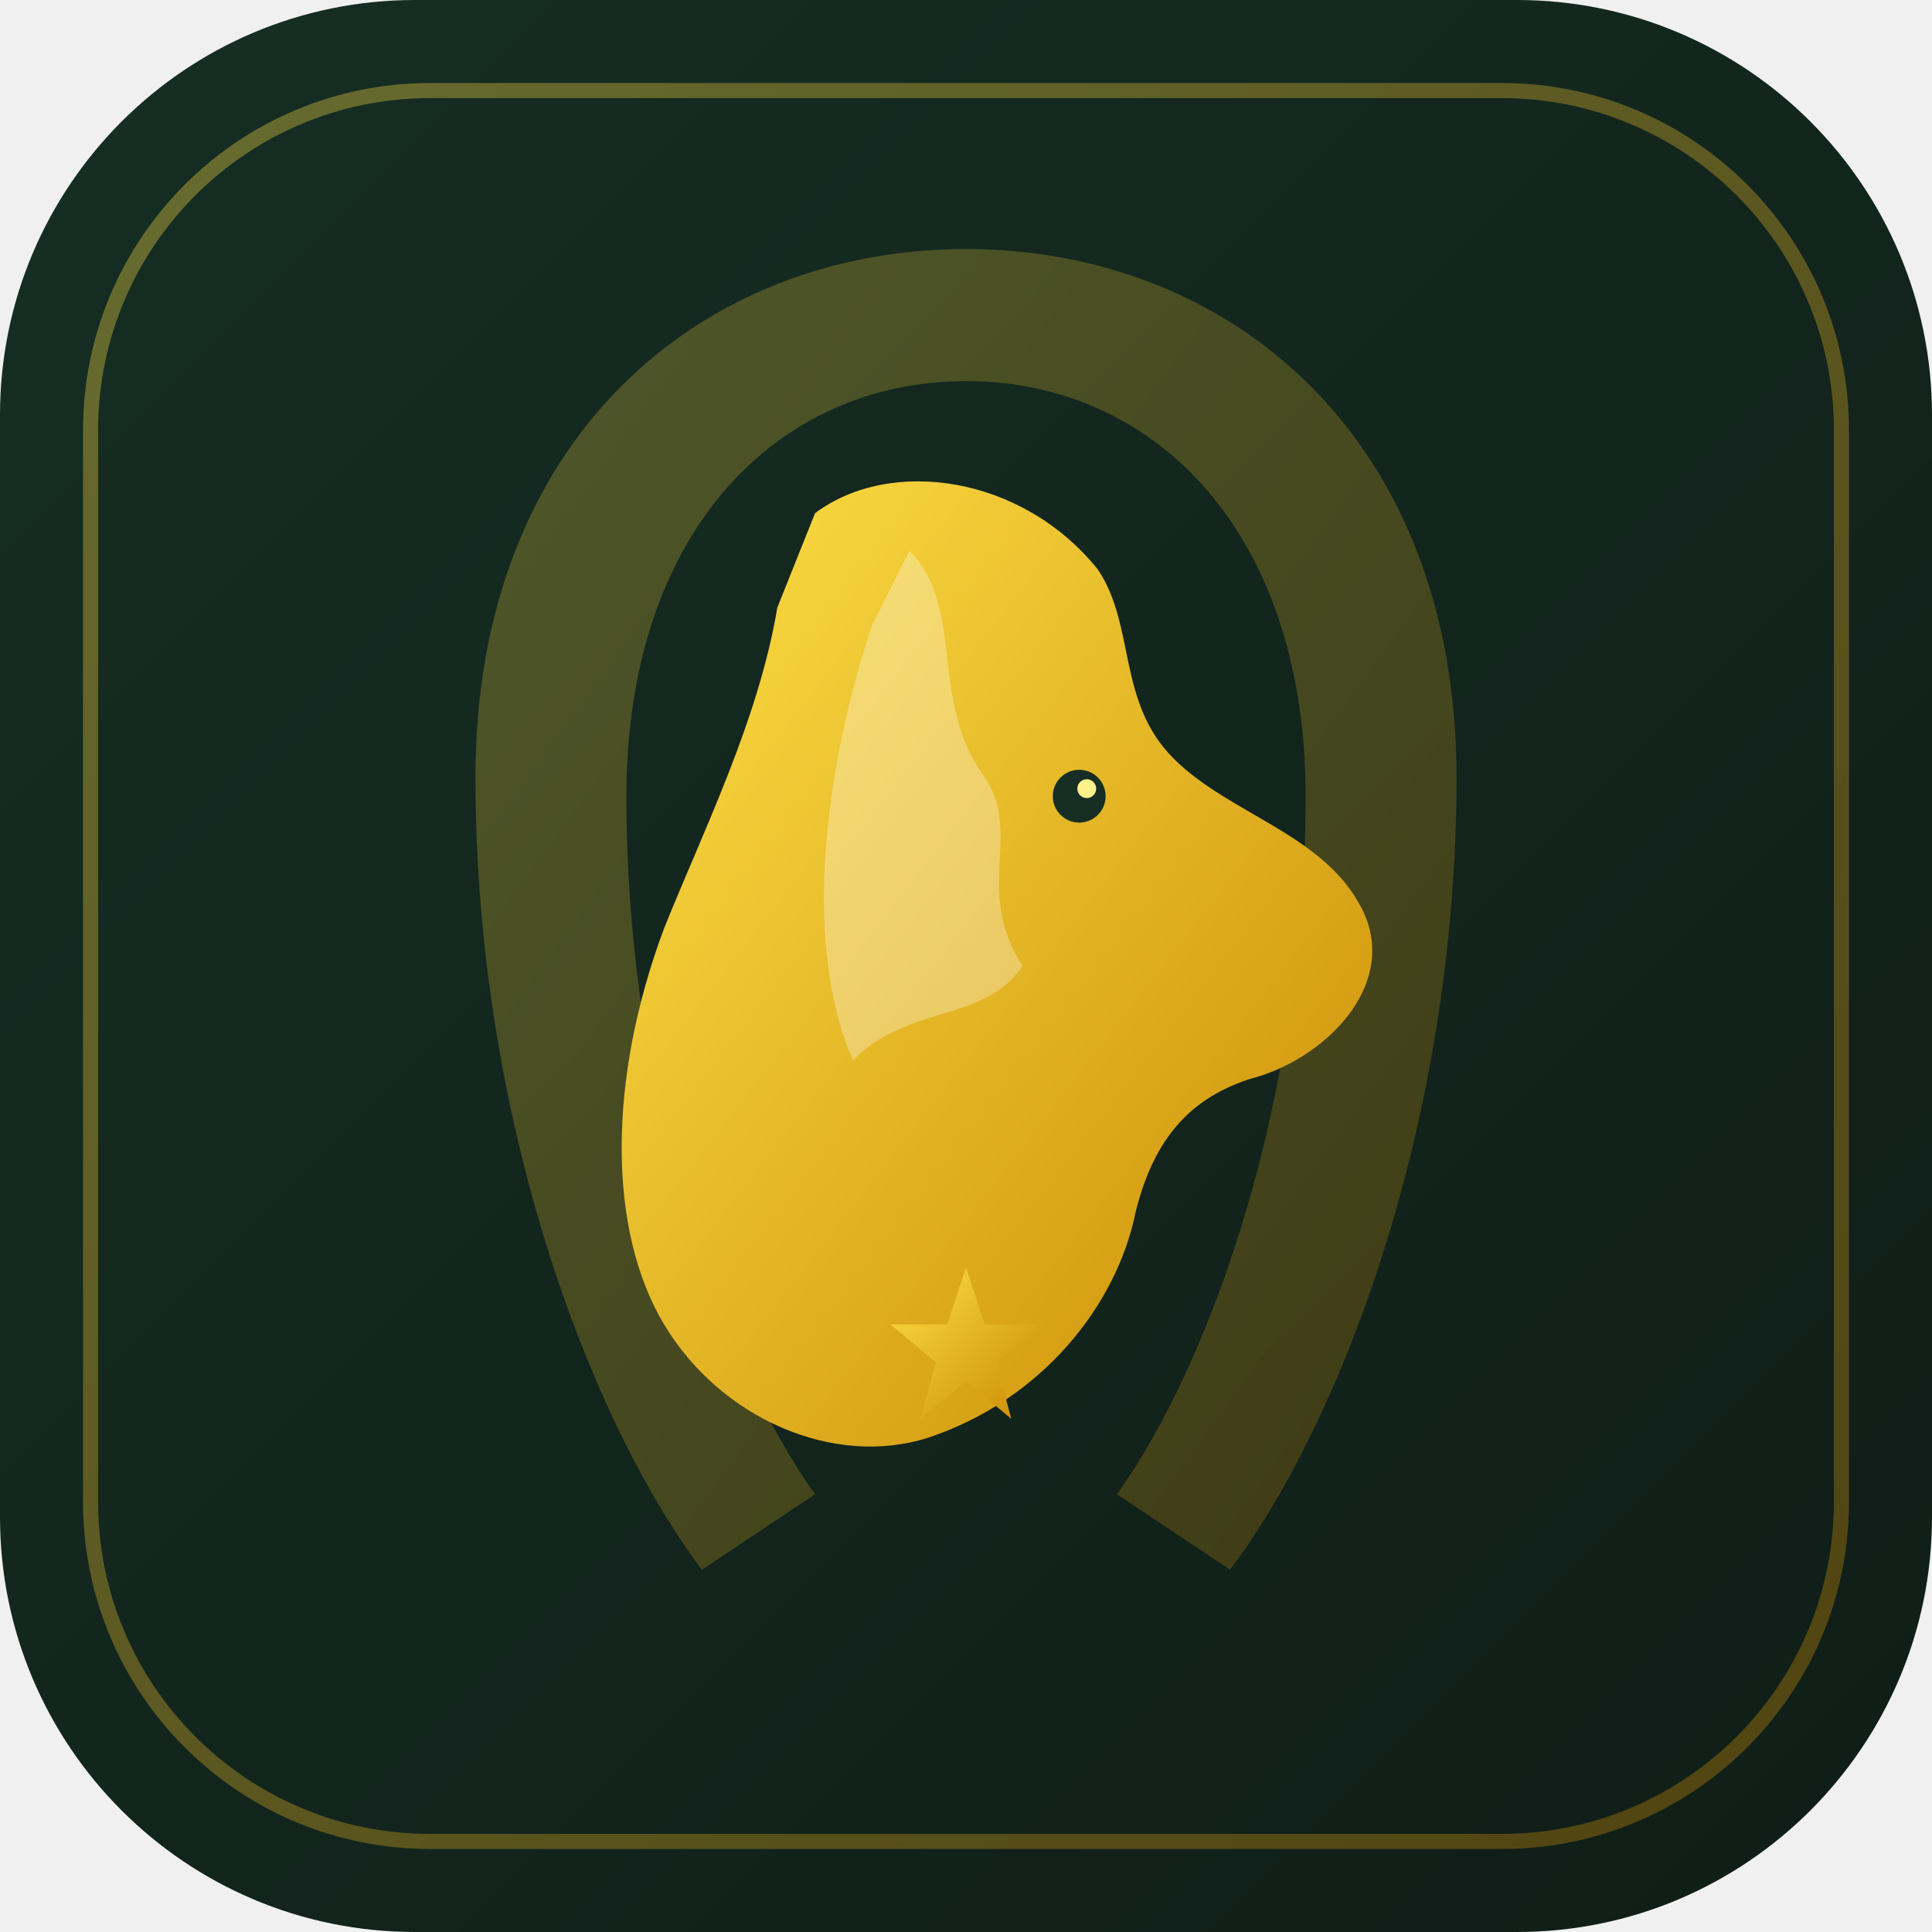
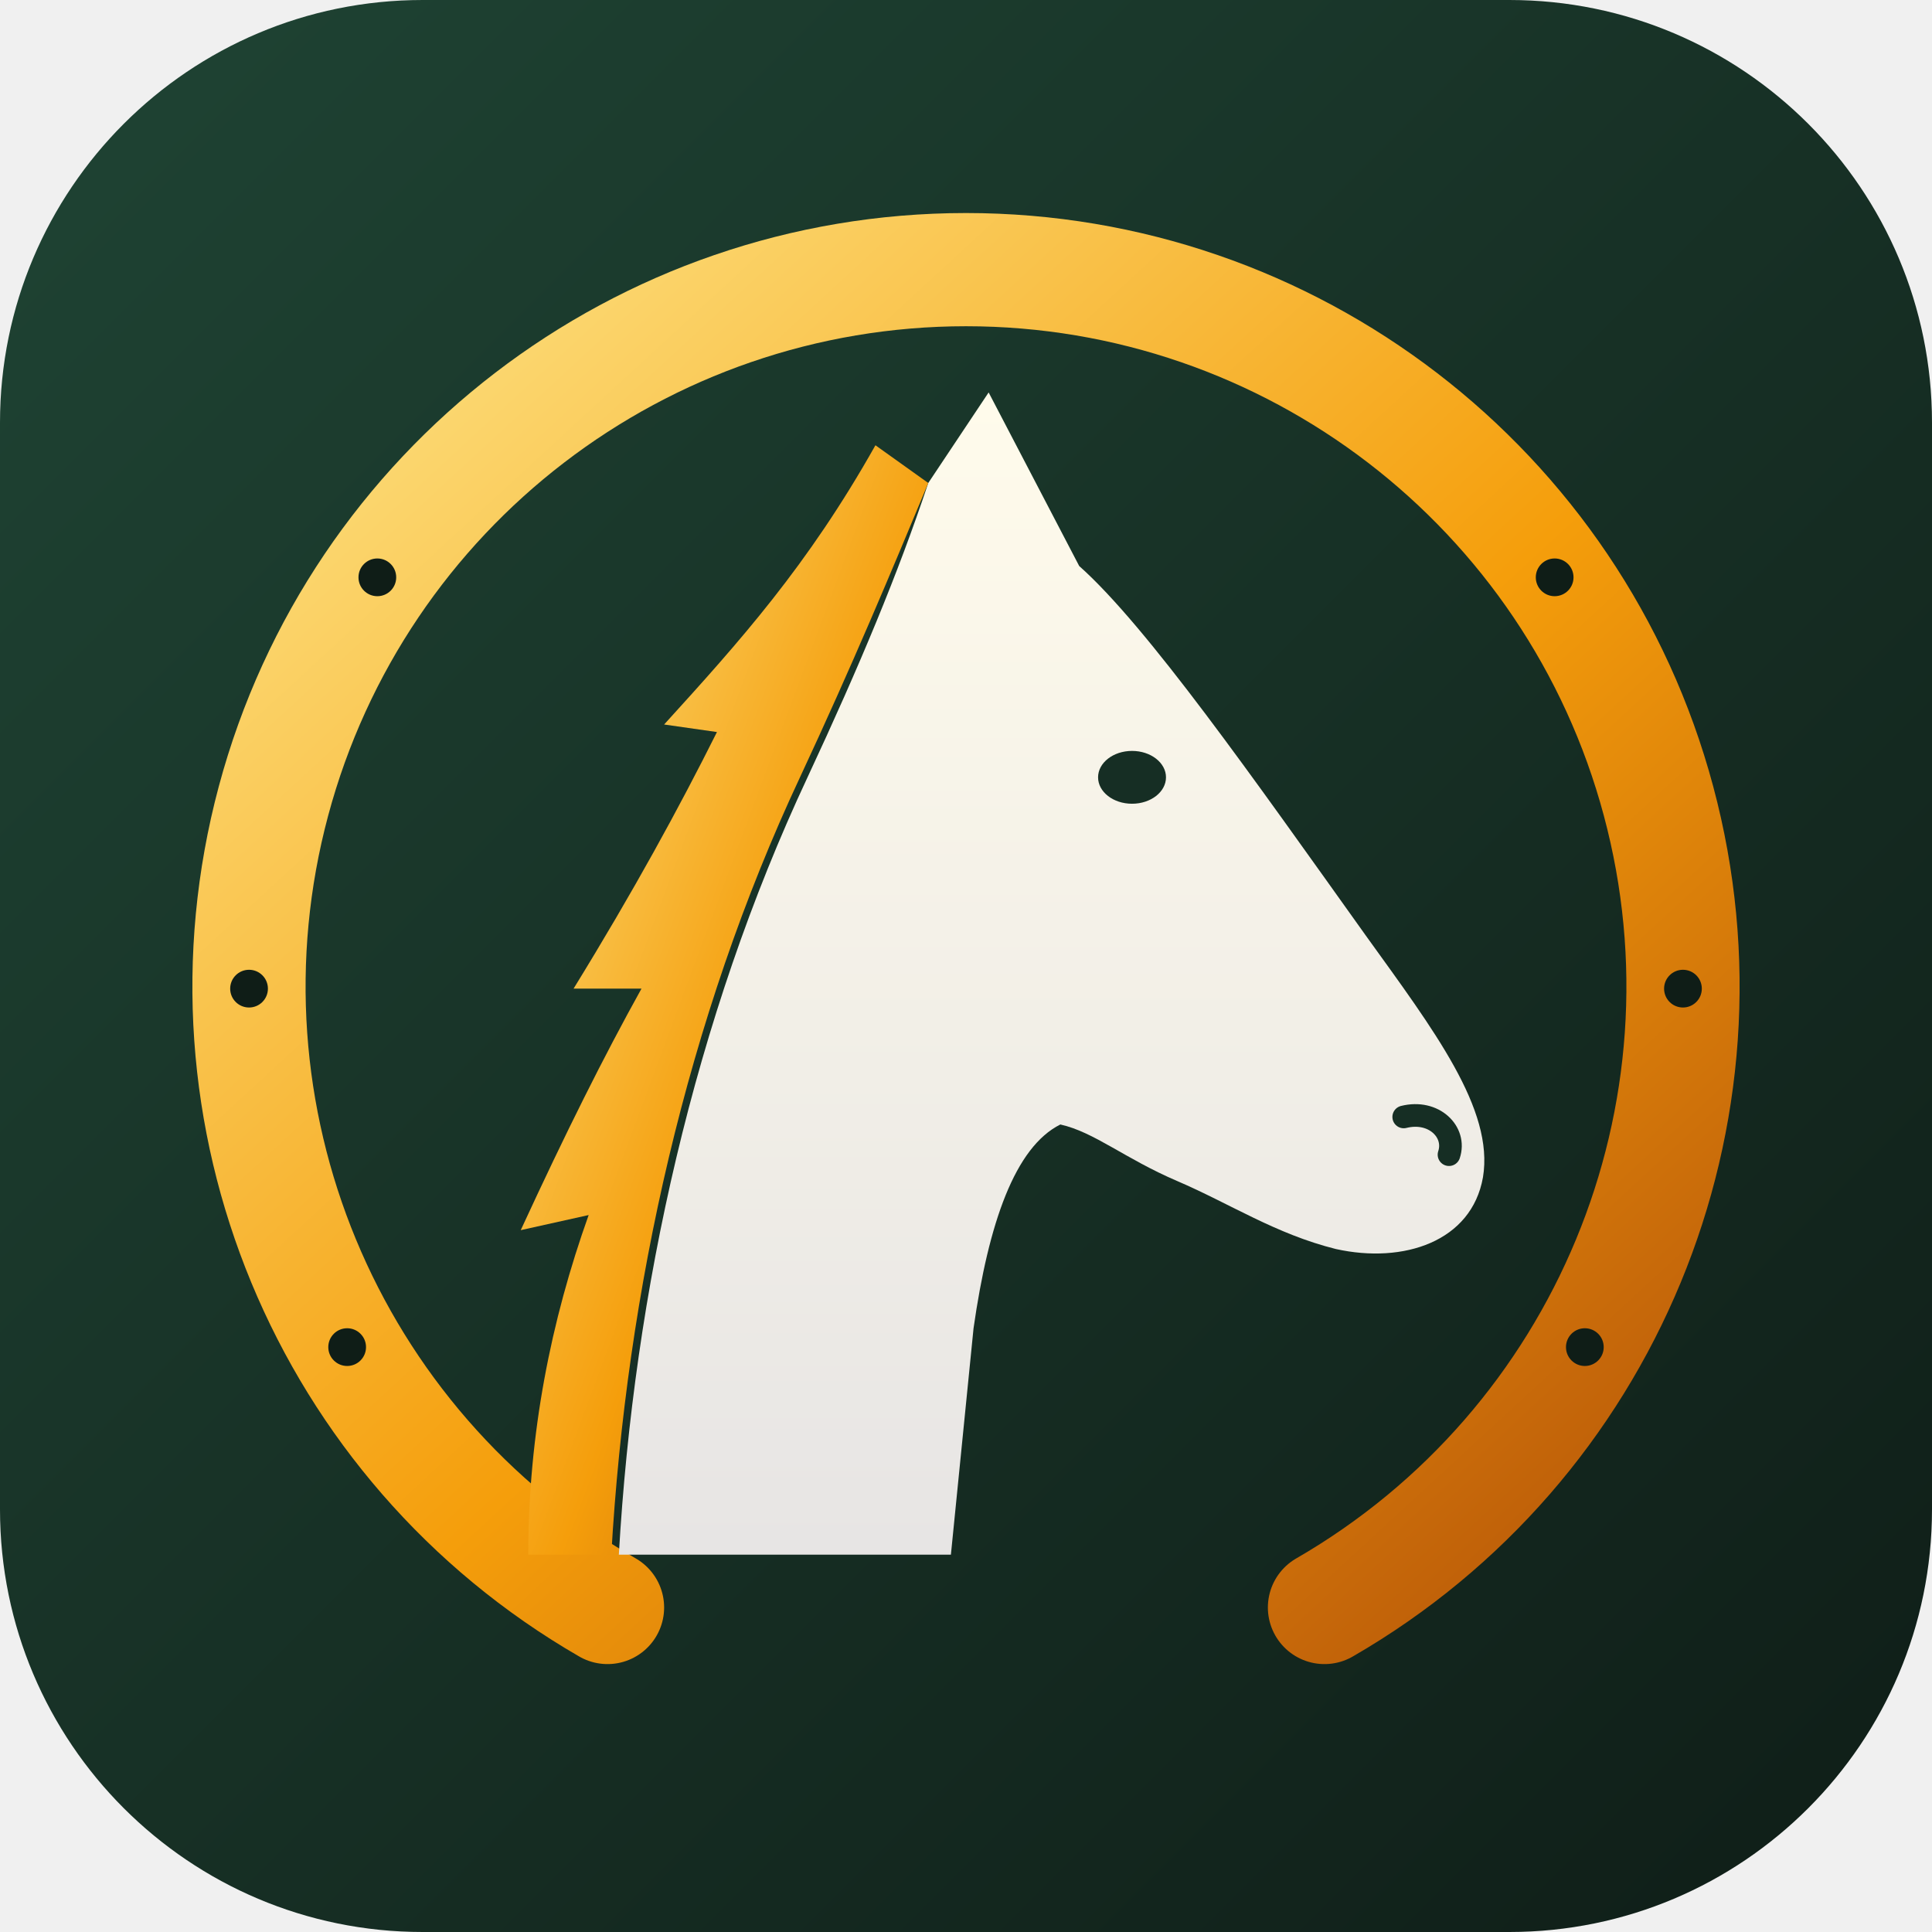
- <svg xmlns="http://www.w3.org/2000/svg" viewBox="0 0 512 512" width="512" height="512">
+ <svg xmlns="http://www.w3.org/2000/svg" viewBox="0 0 512 512" width="512" height="512" role="img" aria-label="ÉquiProgression">
  <defs>
-     <linearGradient id="bg" x1="0%" y1="0%" x2="100%" y2="100%">
-       <stop offset="0%" stop-color="#162e24" />
-       <stop offset="100%" stop-color="#0f1d17" />
+     <linearGradient id="bg" x1="0" y1="0" x2="1" y2="1">
+       <stop offset="0" stop-color="#1f4434" />
+       <stop offset="1" stop-color="#0f1d17" />
    </linearGradient>
-     <linearGradient id="gold" x1="0%" y1="0%" x2="100%" y2="100%">
-       <stop offset="0%" stop-color="#fde047" />
-       <stop offset="100%" stop-color="#ca8a04" />
+     <linearGradient id="gold" x1="0" y1="0" x2="1" y2="1">
+       <stop offset="0" stop-color="#fde68a" />
+       <stop offset="0.55" stop-color="#f59e0b" />
+       <stop offset="1" stop-color="#b45309" />
+     </linearGradient>
+     <linearGradient id="cream" x1="0" y1="0" x2="0" y2="1">
+       <stop offset="0" stop-color="#fffbeb" />
+       <stop offset="1" stop-color="#e7e5e4" />
    </linearGradient>
  </defs>
-   <rect width="512" height="512" rx="110" fill="url(#bg)" />
-   <rect x="24" y="24" width="464" height="464" rx="90" fill="none" stroke="url(#gold)" stroke-width="4" stroke-opacity="0.35" />
-   <g transform="translate(256, 256)">
-     <path d="M-130,-50 C-130,-140 -70,-190 0,-190 C70,-190 130,-140 130,-50 C130,40 100,120 70,160 L40,140 C65,105 90,35 90,-45 C90,-115 50,-155 0,-155 C-50,-155 -90,-115 -90,-45 C-90,35 -65,105 -40,140 L-70,160 C-100,120 -130,40 -130,-50 Z" fill="url(#gold)" opacity="0.25" />
-     <path d="M-40,-120 C-20,-135 15,-130 35,-105 C45,-90 40,-70 55,-55 C70,-40 95,-35 105,-15 C115,5 95,25 75,30 C60,35 50,45 45,65 C40,90 20,115 -10,125 C-35,133 -65,120 -80,95 C-95,70 -95,30 -80,-10 C-70,-35 -55,-65 -50,-95 Z" fill="url(#gold)" />
-     <path d="M-15,-110 C0,-95 -10,-70 5,-50 C15,-35 2,-20 15,0 C5,15 -15,10 -30,25 C-45,-10 -35,-60 -25,-90 Z" fill="#ffffff" opacity="0.3" />
-     <circle cx="30" cy="-45" r="7" fill="#162e24" />
-     <circle cx="32" cy="-47" r="2.5" fill="#fef08a" />
-     <path d="M0,80 L5,95 L20,95 L8,105 L12,120 L0,110 L-12,120 L-8,105 L-20,95 L-5,95 Z" fill="url(#gold)" />
+   <rect width="512" height="512" rx="112" fill="url(#bg)" />
+   <path d="M161,426 A190,190 0 1 1 351,426" fill="none" stroke="url(#gold)" stroke-width="30" stroke-linecap="round" />
+   <g fill="#0f1d17">
+     <circle cx="92" cy="357" r="5" />
+     <circle cx="66" cy="262" r="5" />
+     <circle cx="100" cy="153" r="5" />
+     <circle cx="420" cy="357" r="5" />
+     <circle cx="446" cy="262" r="5" />
+     <circle cx="412" cy="153" r="5" />
  </g>
+   <path d="M262,104 L286,150 C304,166 332,206 362,248 C380,273 396,294 393,312 C390,329 372,335 354,331 C338,327 326,319 312,313 C298,307 290,300 281,298 C269,304 262,324 258,352 L252,412 L164,412 C168,342 184,270 214,206 C228,176 238,152 246,128 Z" fill="url(#cream)" />
+   <path d="M246,128 C236,152 226,176 212,206 C182,270 166,342 162,412 L140,412 C140,380 146,350 156,322 L138,326 C150,300 160,280 170,262 L152,262 C168,236 180,214 190,194 L176,192 C196,170 214,150 232,118 Z" fill="url(#gold)" />
+   <ellipse cx="300" cy="206" rx="9" ry="7" fill="#162e24" />
+   <path d="M372,296 C380,294 386,300 384,306" fill="none" stroke="#162e24" stroke-width="6" stroke-linecap="round" />
</svg>
